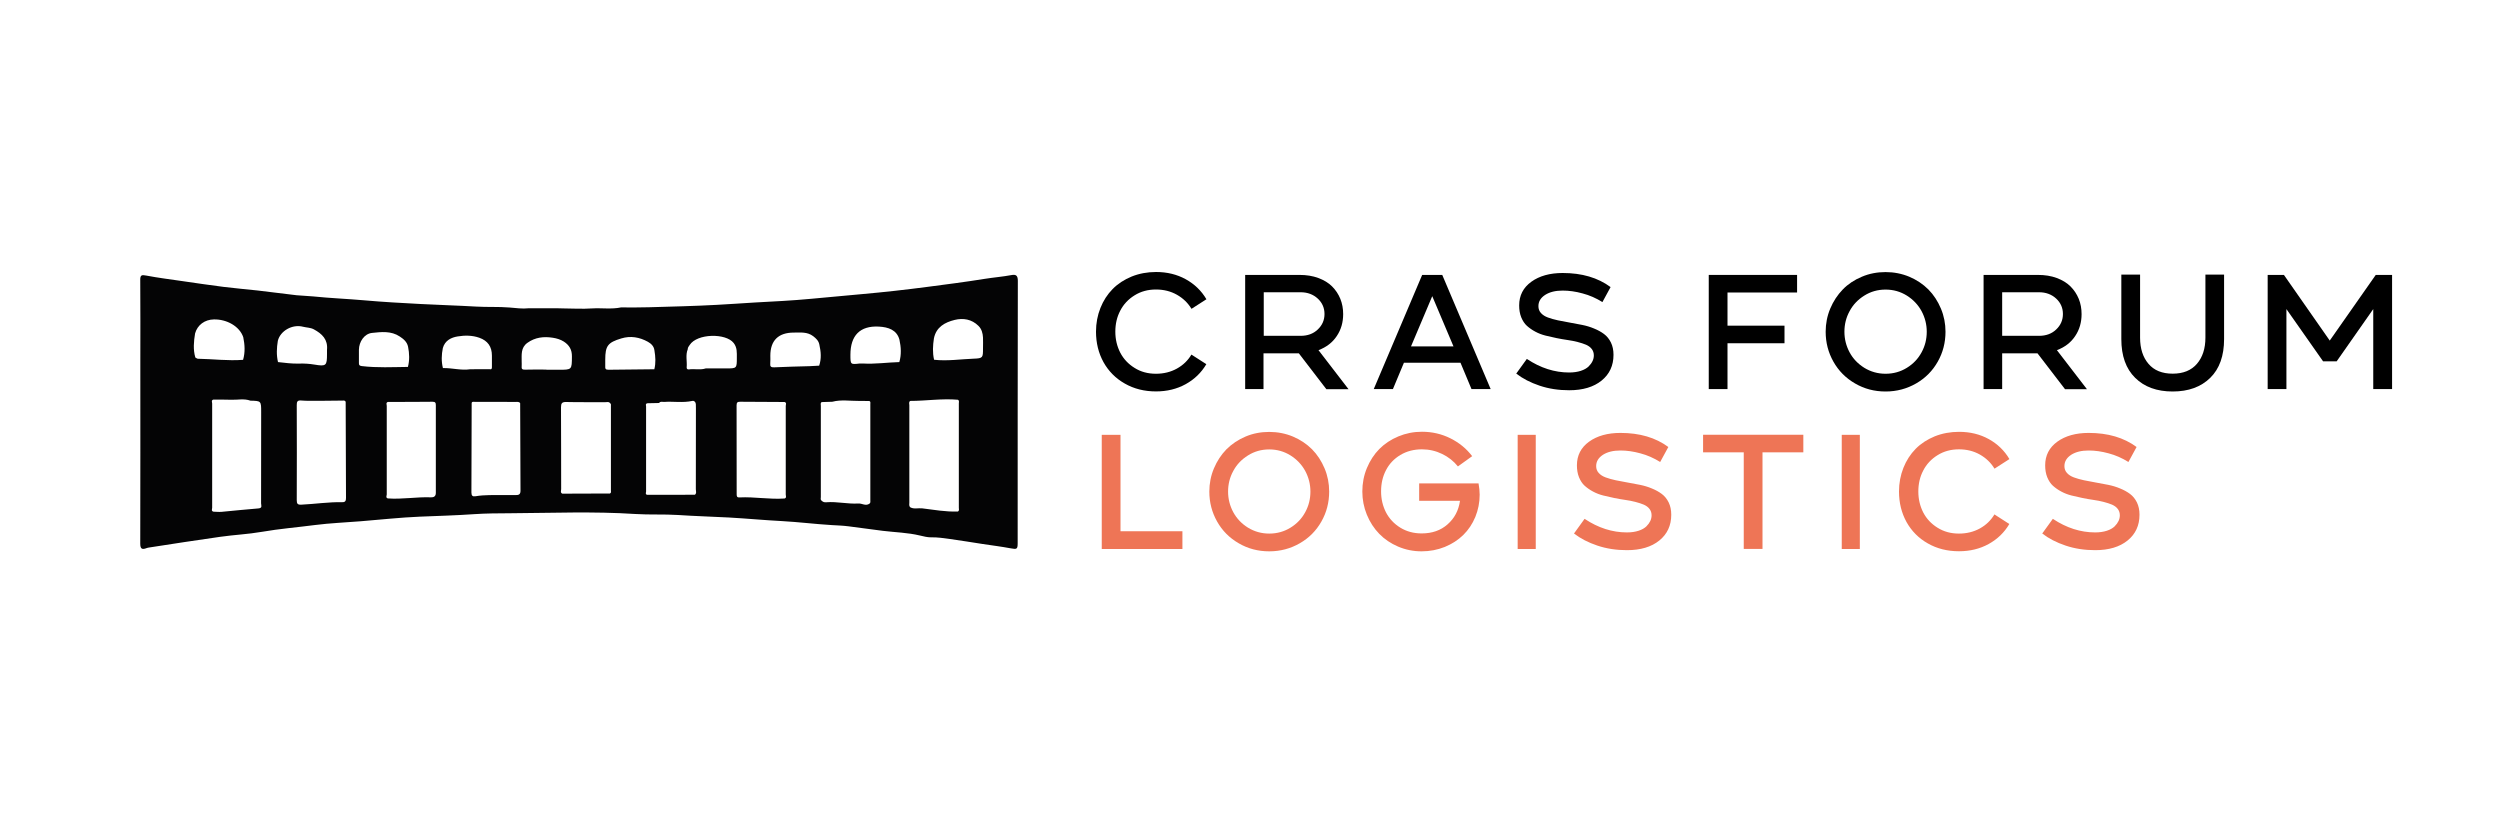
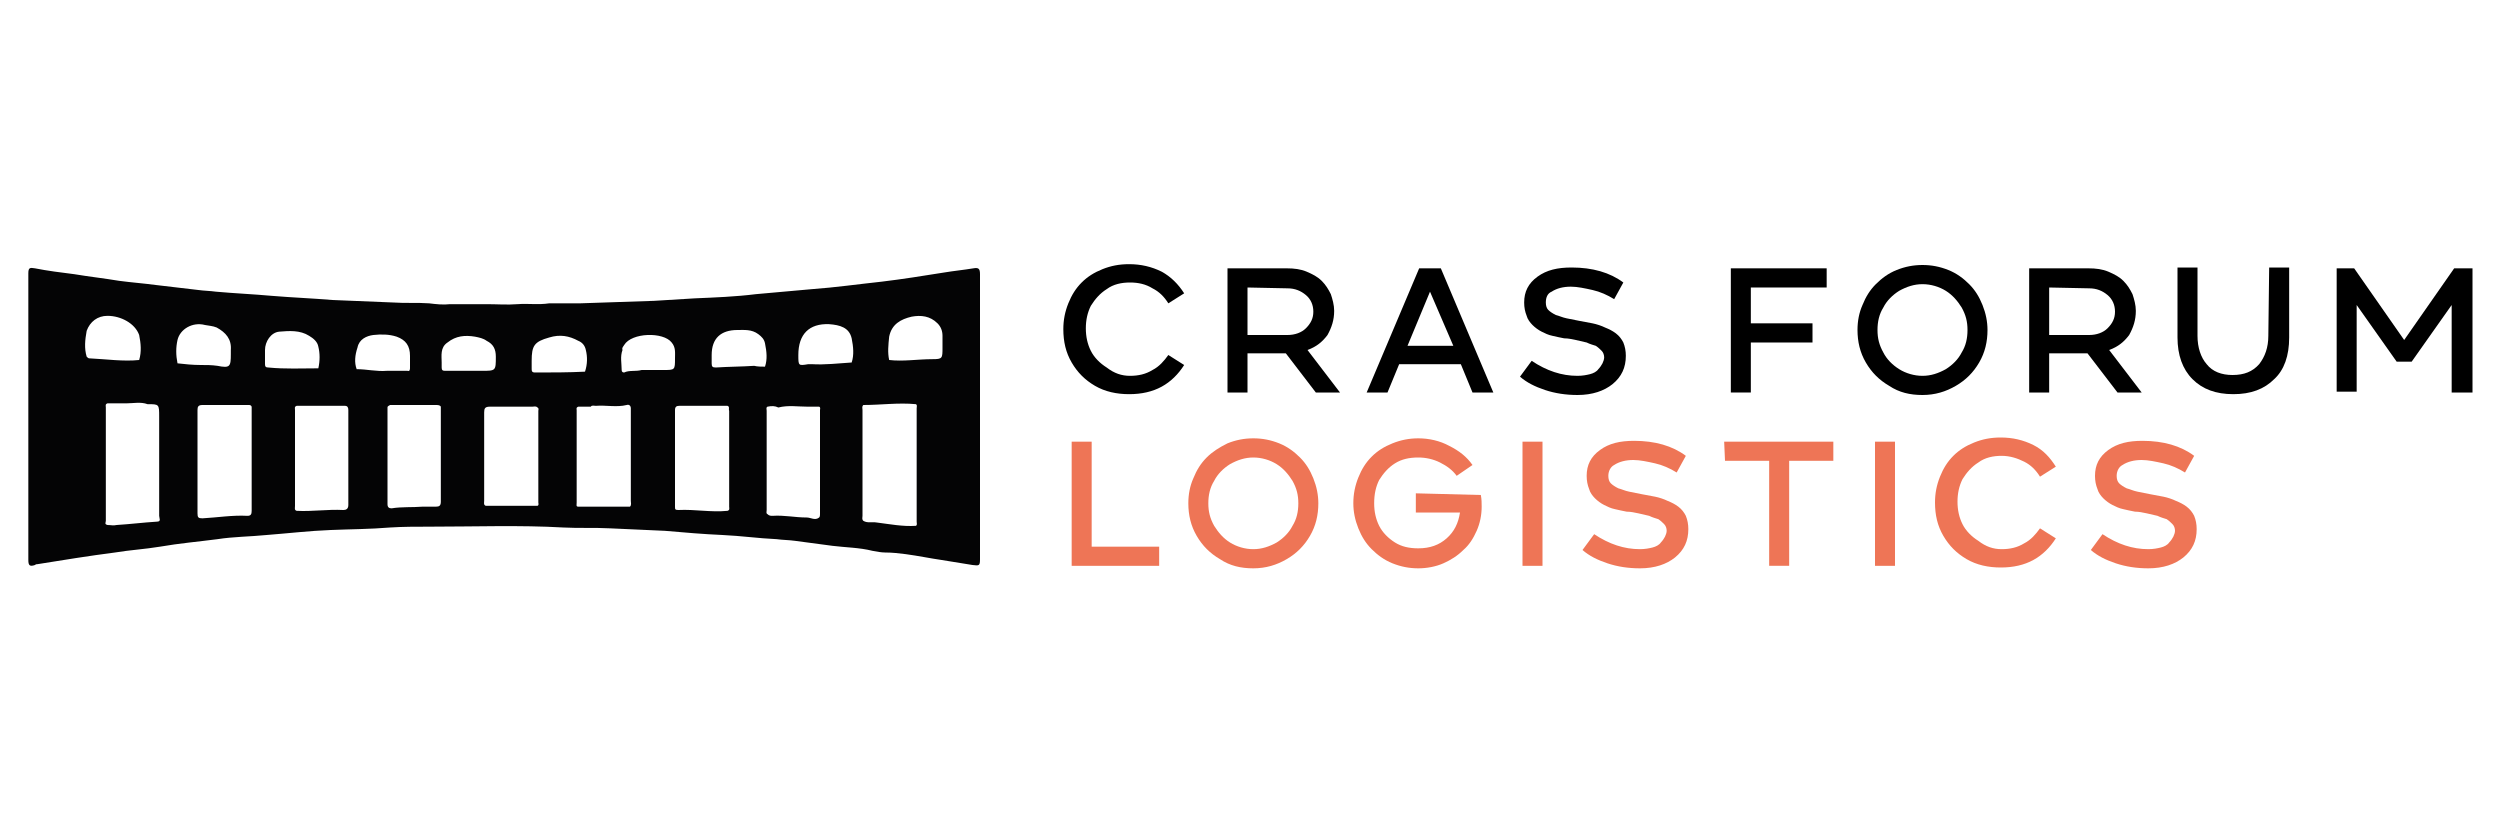
- <svg xmlns="http://www.w3.org/2000/svg" version="1.1" id="Capa_1" x="0px" y="0px" viewBox="0 0 3000 1000" style="enable-background:new 0 0 3000 1000;" xml:space="preserve">
+ <svg xmlns="http://www.w3.org/2000/svg" version="1.1" id="Capa_1" x="0px" y="0px" viewBox="0 0 300 100" style="enable-background:new 0 0 300 100;" xml:space="preserve">
  <style type="text/css">
	.st0{fill:#EE7556;}
	.st1{fill:#040405;}
</style>
  <g id="CrasForum_Logistics">
    <g id="CRAS_FORUM">
-       <path d="M1387.1,448.5c9.4,0,17.8-2.1,25.2-6.2s13.2-9.7,17.4-16.8l17.9,11.5c-6,10.2-14.3,18.2-24.8,24    c-10.5,5.8-22.4,8.7-35.6,8.7c-13.9,0-26.4-3.1-37.4-9.4c-11-6.2-19.5-14.8-25.6-25.7c-6-10.9-9-23.1-9-36.6    c0-10.1,1.8-19.6,5.3-28.4c3.5-8.8,8.4-16.4,14.7-22.8c6.2-6.3,13.9-11.3,22.9-15c9-3.6,18.7-5.4,29.2-5.4    c13.2,0,25.1,2.9,35.6,8.7c10.5,5.8,18.8,13.8,24.8,24l-17.9,11.5c-4.3-7.1-10.1-12.7-17.5-16.9c-7.4-4.2-15.8-6.3-25.1-6.3    c-9.6,0-18.2,2.3-25.7,7c-7.5,4.6-13.3,10.8-17.2,18.4c-4,7.6-5.9,16-5.9,25.2c0,9.2,2,17.5,5.9,25.2c4,7.6,9.7,13.7,17.2,18.3    C1368.9,446.2,1377.5,448.5,1387.1,448.5z" />
-       <path d="M1516.5,466.9h-22.3v-137h65.3c8.3,0,15.8,1.2,22.5,3.7c6.7,2.5,12.2,5.8,16.5,10.1c4.3,4.3,7.6,9.3,9.9,14.9    c2.3,5.7,3.4,11.8,3.4,18.3c0,9.9-2.5,18.7-7.7,26.4c-5.1,7.7-12.4,13.3-21.9,16.9l36,46.8h-26.6l-33-43h-42.4V466.9z     M1516.5,350.8V403h44.2c8.4,0,15.3-2.5,20.6-7.6c5.4-5.1,8.1-11.3,8.1-18.6c0-7.3-2.7-13.5-8.1-18.5c-5.4-5-12.3-7.6-20.6-7.6    H1516.5z" />
-       <path d="M1706.6,329.9h24.1l58.1,137h-23l-13.2-31.6h-67.9l-13.2,31.6h-23L1706.6,329.9z M1693.2,415.7h51l-25.5-60.3    L1693.2,415.7z" />
-       <path d="M1846.1,367.4c0,3.3,1,6,3.1,8.3c2.1,2.3,4.8,4,8.3,5.3c3.5,1.3,7.5,2.4,12,3.4c4.5,0.9,9.3,1.8,14.2,2.7    c5,0.9,9.9,1.8,14.9,2.8c5,1,9.7,2.4,14.2,4.3c4.5,1.8,8.5,4,12,6.6c3.5,2.6,6.2,6,8.3,10.2c2.1,4.3,3.1,9.2,3.1,14.8    c0,12.9-4.8,23.2-14.3,30.9c-9.5,7.7-22.5,11.6-38.9,11.6c-12.7,0-24.5-1.8-35.5-5.5c-11-3.7-20.3-8.5-28-14.5l12.7-17.6    c16.4,10.9,33.3,16.3,50.8,16.3c5.3,0,10-0.7,14-2c4-1.3,7.1-3.1,9.3-5.2c2.2-2.2,3.7-4.3,4.8-6.6c1-2.2,1.5-4.4,1.5-6.7    c0-2.9-0.8-5.5-2.5-7.7c-1.7-2.2-3.9-3.8-6.8-5.1c-2.9-1.2-6.2-2.3-10.1-3.3c-3.8-1-7.9-1.8-12.2-2.4c-4.3-0.6-8.7-1.4-13.2-2.3    c-4.5-0.9-9-2-13.2-3c-4.3-1.1-8.3-2.6-12.2-4.7c-3.8-2-7.2-4.4-10.1-7c-2.9-2.6-5.1-6.1-6.8-10.2c-1.7-4.2-2.5-9-2.5-14.3    c0-11.9,4.9-21.4,14.6-28.4c9.7-7,22.3-10.5,37.6-10.5c23.1,0,42.2,5.6,57.5,16.9l-9.8,18c-7.5-4.7-15.4-8.2-23.8-10.4    c-8.3-2.3-16.3-3.4-23.9-3.4c-8.6,0-15.5,1.7-20.9,5.1C1848.7,357.4,1846.1,361.9,1846.1,367.4z" />
-       <path d="M2156.6,351H2073v39.8h68.4v21.1H2073v55h-22.5v-137h106V351z" />
-       <path d="M2234.2,332.1c8.9-3.8,18.4-5.6,28.5-5.6c10.1,0,19.6,1.9,28.5,5.6c8.9,3.8,16.5,8.9,22.9,15.3c6.3,6.4,11.3,14.1,15,22.9    c3.7,8.8,5.5,18.1,5.5,27.8c0,13-3.1,25-9.3,35.9c-6.2,11-14.8,19.7-25.9,26.1c-11.1,6.4-23.3,9.7-36.7,9.7    c-13.4,0-25.6-3.2-36.7-9.7c-11.1-6.4-19.7-15.1-25.9-26.1c-6.2-11-9.3-22.9-9.3-35.9c0-9.7,1.8-19,5.5-27.8    c3.7-8.8,8.7-16.4,15-22.9C2217.6,340.9,2225.3,335.8,2234.2,332.1z M2237.2,441.4c7.7,4.7,16.2,7.1,25.5,7.1    c9.4,0,17.9-2.4,25.5-7.1c7.7-4.7,13.6-11,17.7-18.6c4.2-7.7,6.2-15.9,6.2-24.7c0-8.8-2.1-17-6.2-24.7    c-4.2-7.7-10.1-13.9-17.7-18.7c-7.7-4.8-16.2-7.2-25.5-7.2c-9.4,0-17.9,2.4-25.5,7.2c-7.7,4.8-13.6,11-17.7,18.7    c-4.2,7.7-6.2,15.9-6.2,24.7c0,8.8,2.1,17,6.2,24.7C2223.6,430.4,2229.5,436.6,2237.2,441.4z" />
-       <path d="M2402.6,466.9h-22.3v-137h65.3c8.3,0,15.8,1.2,22.5,3.7c6.7,2.5,12.2,5.8,16.5,10.1c4.3,4.3,7.6,9.3,9.9,14.9    c2.3,5.7,3.4,11.8,3.4,18.3c0,9.9-2.5,18.7-7.7,26.4c-5.1,7.7-12.4,13.3-21.9,16.9l36,46.8H2478l-33-43h-42.4V466.9z     M2402.6,350.8V403h44.2c8.4,0,15.3-2.5,20.6-7.6c5.4-5.1,8.1-11.3,8.1-18.6c0-7.3-2.7-13.5-8.1-18.5c-5.4-5-12.3-7.6-20.6-7.6    H2402.6z" />
-       <path d="M2646.4,329.5h22.5v77.4c0,20.1-5.5,35.6-16.6,46.5c-11.1,10.9-26.1,16.4-45.1,16.4c-19,0-34-5.5-45-16.4    c-11.1-10.9-16.6-26.4-16.6-46.5v-77.4h22.5v75.7c0,13.1,3.4,23.6,10.1,31.4c6.7,7.9,16.4,11.8,29,11.8c12.6,0,22.3-3.9,29.1-11.8    c6.8-7.9,10.2-18.4,10.2-31.4V329.5z" />
-       <path d="M2870.5,329.9v137h-22.6v-96l-43.9,62.7h-16.3l-44-62.7v96h-22.5v-137h19.5l55,78.8l55.2-78.8H2870.5z" />
+       <path d="M135.6,45.1c1,0,1.9-0.2,2.7-0.7c0.8-0.4,1.4-1.1,1.9-1.8l1.9,1.2c-0.7,1.1-1.6,2-2.7,2.6s-2.4,0.9-3.9,0.9    c-1.5,0-2.9-0.3-4.1-1c-1.2-0.7-2.1-1.6-2.8-2.8c-0.7-1.2-1-2.5-1-4c0-1.1,0.2-2.1,0.6-3.1c0.4-1,0.9-1.8,1.6-2.5    c0.7-0.7,1.5-1.2,2.5-1.6c1-0.4,2-0.6,3.2-0.6c1.4,0,2.7,0.3,3.9,0.9c1.1,0.6,2,1.5,2.7,2.6l-1.9,1.2c-0.5-0.8-1.1-1.4-1.9-1.8    c-0.8-0.5-1.7-0.7-2.7-0.7c-1,0-2,0.2-2.8,0.8c-0.8,0.5-1.4,1.2-1.9,2c-0.4,0.8-0.6,1.7-0.6,2.7s0.2,1.9,0.6,2.7    c0.4,0.8,1.1,1.5,1.9,2C133.7,44.8,134.6,45.1,135.6,45.1z" />
+       <path d="M149.7,47.1h-2.4V32.2h7.1c0.9,0,1.7,0.1,2.4,0.4c0.7,0.3,1.3,0.6,1.8,1.1c0.5,0.5,0.8,1,1.1,1.6c0.2,0.6,0.4,1.3,0.4,2    c0,1.1-0.3,2-0.8,2.9c-0.6,0.8-1.3,1.4-2.4,1.8l3.9,5.1h-2.9l-3.6-4.7h-4.6L149.7,47.1L149.7,47.1z M149.7,34.5v5.7h4.8    c0.9,0,1.7-0.3,2.2-0.8c0.6-0.6,0.9-1.2,0.9-2s-0.3-1.5-0.9-2c-0.6-0.5-1.3-0.8-2.2-0.8L149.7,34.5L149.7,34.5z" />
+       <path d="M170.3,32.2h2.6l6.3,14.9h-2.5l-1.4-3.4h-7.4l-1.4,3.4H164L170.3,32.2z M168.9,41.5h5.5l-2.8-6.5L168.9,41.5z" />
+       <path d="M185.5,36.3c0,0.4,0.1,0.7,0.3,0.9c0.2,0.2,0.5,0.4,0.9,0.6c0.4,0.1,0.8,0.3,1.3,0.4c0.5,0.1,1,0.2,1.5,0.3    c0.5,0.1,1.1,0.2,1.6,0.3c0.5,0.1,1.1,0.3,1.5,0.5c0.5,0.2,0.9,0.4,1.3,0.7c0.4,0.3,0.7,0.7,0.9,1.1c0.2,0.5,0.3,1,0.3,1.6    c0,1.4-0.5,2.5-1.6,3.4c-1,0.8-2.4,1.3-4.2,1.3c-1.4,0-2.7-0.2-3.9-0.6c-1.2-0.4-2.2-0.9-3-1.6l1.4-1.9c1.8,1.2,3.6,1.8,5.5,1.8    c0.6,0,1.1-0.1,1.5-0.2c0.4-0.1,0.8-0.3,1-0.6c0.2-0.2,0.4-0.5,0.5-0.7c0.1-0.2,0.2-0.5,0.2-0.7c0-0.3-0.1-0.6-0.3-0.8    c-0.2-0.2-0.4-0.4-0.7-0.6c-0.3-0.1-0.7-0.2-1.1-0.4c-0.4-0.1-0.9-0.2-1.3-0.3c-0.5-0.1-0.9-0.2-1.4-0.2c-0.5-0.1-1-0.2-1.4-0.3    c-0.5-0.1-0.9-0.3-1.3-0.5c-0.4-0.2-0.8-0.5-1.1-0.8c-0.3-0.3-0.6-0.7-0.7-1.1c-0.2-0.5-0.3-1-0.3-1.6c0-1.3,0.5-2.3,1.6-3.1    c1.1-0.8,2.4-1.1,4.1-1.1c2.5,0,4.6,0.6,6.2,1.8l-1.1,2c-0.8-0.5-1.7-0.9-2.6-1.1c-0.9-0.2-1.8-0.4-2.6-0.4    c-0.9,0-1.7,0.2-2.3,0.6C185.7,35.2,185.5,35.7,185.5,36.3z" />
+       <path d="M219.2,34.5h-9.1v4.3h7.4v2.3h-7.4v6h-2.4V32.2h11.5L219.2,34.5L219.2,34.5z" />
+       <path d="M227.6,32.4c1-0.4,2-0.6,3.1-0.6c1.1,0,2.1,0.2,3.1,0.6c1,0.4,1.8,1,2.5,1.7c0.7,0.7,1.2,1.5,1.6,2.5c0.4,1,0.6,2,0.6,3    c0,1.4-0.3,2.7-1,3.9c-0.7,1.2-1.6,2.1-2.8,2.8c-1.2,0.7-2.5,1.1-4,1.1s-2.8-0.3-4-1.1c-1.2-0.7-2.1-1.6-2.8-2.8    c-0.7-1.2-1-2.5-1-3.9c0-1.1,0.2-2.1,0.6-3c0.4-1,0.9-1.8,1.6-2.5C225.8,33.4,226.6,32.8,227.6,32.4z M227.9,44.3    c0.8,0.5,1.8,0.8,2.8,0.8c1,0,1.9-0.3,2.8-0.8c0.8-0.5,1.5-1.2,1.9-2c0.5-0.8,0.7-1.7,0.7-2.7c0-1-0.2-1.8-0.7-2.7    c-0.5-0.8-1.1-1.5-1.9-2c-0.8-0.5-1.8-0.8-2.8-0.8c-1,0-1.9,0.3-2.8,0.8c-0.8,0.5-1.5,1.2-1.9,2c-0.5,0.8-0.7,1.7-0.7,2.7    c0,1,0.2,1.8,0.7,2.7C226.4,43.1,227.1,43.8,227.9,44.3z" />
+       <path d="M245.9,47.1h-2.4V32.2h7.1c0.9,0,1.7,0.1,2.4,0.4c0.7,0.3,1.3,0.6,1.8,1.1c0.5,0.5,0.8,1,1.1,1.6c0.2,0.6,0.4,1.3,0.4,2    c0,1.1-0.3,2-0.8,2.9c-0.6,0.8-1.3,1.4-2.4,1.8l3.9,5.1h-2.9l-3.6-4.7h-4.6V47.1z M245.9,34.5v5.7h4.8c0.9,0,1.7-0.3,2.2-0.8    c0.6-0.6,0.9-1.2,0.9-2s-0.3-1.5-0.9-2c-0.6-0.5-1.3-0.8-2.2-0.8L245.9,34.5L245.9,34.5z" />
+       <path d="M272.3,32.1h2.4v8.4c0,2.2-0.6,3.9-1.8,5c-1.2,1.2-2.8,1.8-4.9,1.8s-3.7-0.6-4.9-1.8c-1.2-1.2-1.8-2.9-1.8-5v-8.4h2.4v8.2    c0,1.4,0.4,2.6,1.1,3.4c0.7,0.9,1.8,1.3,3.1,1.3c1.4,0,2.4-0.4,3.2-1.3c0.7-0.9,1.1-2,1.1-3.4L272.3,32.1L272.3,32.1z" />
+       <path d="M296.7,32.2v14.9h-2.5V36.6l-4.8,6.8h-1.8l-4.8-6.8v10.4h-2.4V32.2h2.1l6,8.6l6-8.6H296.7L296.7,32.2z" />
    </g>
    <g id="LOGISTICS">
-       <path class="st0" d="M1344.6,637.5h74.3v21.3h-96.8v-137h22.5V637.5z" />
-       <path class="st0" d="M1494.6,523.9c8.9-3.8,18.4-5.6,28.5-5.6c10.1,0,19.6,1.9,28.5,5.6c8.9,3.8,16.5,8.9,22.9,15.3    c6.3,6.4,11.3,14.1,15,22.9c3.7,8.8,5.5,18.1,5.5,27.8c0,13-3.1,25-9.3,35.9c-6.2,11-14.8,19.7-25.9,26.1    c-11.1,6.4-23.3,9.7-36.7,9.7c-13.4,0-25.6-3.2-36.7-9.7c-11.1-6.4-19.7-15.1-25.9-26.1c-6.2-11-9.3-22.9-9.3-35.9    c0-9.7,1.8-19,5.5-27.8c3.7-8.8,8.7-16.4,15-22.9C1478.1,532.8,1485.7,527.7,1494.6,523.9z M1497.6,633.2    c7.7,4.7,16.2,7.1,25.5,7.1c9.4,0,17.9-2.4,25.5-7.1c7.7-4.7,13.6-11,17.7-18.6c4.2-7.7,6.2-15.9,6.2-24.7c0-8.8-2.1-17-6.2-24.7    c-4.2-7.7-10.1-13.9-17.7-18.7c-7.7-4.8-16.2-7.2-25.5-7.2c-9.4,0-17.9,2.4-25.5,7.2c-7.7,4.8-13.6,11-17.7,18.7    c-4.2,7.7-6.2,15.9-6.2,24.7c0,8.8,2.1,17,6.2,24.7C1484.1,622.3,1490,628.5,1497.6,633.2z" />
-       <path class="st0" d="M1774.3,580.4c0.8,4.6,1.3,9,1.3,13.2c0,9.4-1.8,18.3-5.2,26.7c-3.5,8.4-8.3,15.6-14.4,21.6    c-6.1,6-13.5,10.8-22.2,14.4c-8.7,3.5-18,5.3-27.9,5.3c-9.9,0-19.3-1.9-28.2-5.7c-8.9-3.8-16.4-8.9-22.7-15.4    c-6.2-6.4-11.2-14.1-14.8-22.9c-3.6-8.8-5.4-18.1-5.4-27.8c0-9.9,1.8-19.3,5.5-28.2c3.7-8.8,8.6-16.4,14.9-22.8    c6.3-6.3,13.9-11.4,22.8-15.1c8.9-3.7,18.3-5.6,28.3-5.6c12.2,0,23.6,2.6,34.2,7.9c10.6,5.3,19.3,12.4,26.1,21.4l-17.1,12.3    c-5-6.2-11.2-11.2-18.8-14.9c-7.6-3.7-15.7-5.6-24.4-5.6c-9.7,0-18.4,2.3-25.9,6.8c-7.5,4.5-13.3,10.6-17.2,18.2    c-4,7.6-5.9,16.1-5.9,25.5c0,9.2,2,17.5,5.9,25.2c4,7.6,9.7,13.7,17.2,18.3c7.5,4.6,16,6.9,25.6,6.9c12.5,0,22.9-3.6,31.1-10.9    c8.3-7.3,13.2-16.6,14.9-28.2H1703v-20.9H1774.3z" />
-       <path class="st0" d="M1842.9,658.8h-21.7v-137h21.7V658.8z" />
-       <path class="st0" d="M1915.4,559.3c0,3.3,1,6,3.1,8.3s4.8,4,8.3,5.3c3.5,1.3,7.5,2.4,12,3.4c4.5,0.9,9.3,1.8,14.2,2.7    c5,0.9,9.9,1.8,14.9,2.8c5,1,9.7,2.4,14.2,4.3c4.5,1.8,8.5,4,12,6.6c3.5,2.6,6.2,6,8.3,10.2c2.1,4.3,3.1,9.2,3.1,14.8    c0,12.9-4.8,23.2-14.3,30.9c-9.5,7.7-22.5,11.6-38.9,11.6c-12.7,0-24.5-1.8-35.5-5.5c-11-3.7-20.3-8.5-28-14.5l12.7-17.6    c16.4,10.9,33.3,16.3,50.8,16.3c5.3,0,10-0.7,14-2c4-1.3,7.1-3.1,9.3-5.2c2.2-2.2,3.7-4.3,4.8-6.6c1-2.2,1.5-4.4,1.5-6.7    c0-2.9-0.8-5.5-2.5-7.7c-1.7-2.2-3.9-3.8-6.8-5.1c-2.9-1.2-6.2-2.3-10.1-3.3c-3.8-1-7.9-1.8-12.2-2.4c-4.3-0.6-8.7-1.4-13.2-2.3    c-4.5-0.9-9-2-13.2-3c-4.3-1.1-8.3-2.6-12.2-4.7c-3.8-2-7.2-4.4-10.1-7c-2.9-2.6-5.1-6.1-6.8-10.2c-1.7-4.2-2.5-9-2.5-14.3    c0-11.9,4.9-21.4,14.6-28.4c9.7-7,22.3-10.5,37.6-10.5c23.1,0,42.2,5.6,57.5,16.9l-9.8,18c-7.5-4.7-15.4-8.2-23.8-10.4    c-8.3-2.3-16.3-3.4-23.9-3.4c-8.6,0-15.5,1.7-20.9,5.1C1918.1,549.3,1915.4,553.8,1915.4,559.3z" />
-       <path class="st0" d="M2043.6,521.7h120.4v21.1h-49v115.9h-22.5V542.8h-48.8V521.7z" />
-       <path class="st0" d="M2231.8,658.8h-21.7v-137h21.7V658.8z" />
-       <path class="st0" d="M2350.7,640.3c9.4,0,17.8-2.1,25.2-6.2c7.4-4.1,13.2-9.7,17.4-16.8l17.9,11.5c-6,10.2-14.3,18.2-24.8,24    c-10.5,5.8-22.4,8.7-35.6,8.7c-13.9,0-26.4-3.1-37.4-9.4c-11-6.2-19.5-14.8-25.6-25.7c-6-10.9-9-23.1-9-36.6    c0-10.1,1.8-19.6,5.3-28.4c3.5-8.8,8.4-16.4,14.7-22.8c6.2-6.3,13.9-11.3,22.9-15c9-3.6,18.7-5.4,29.2-5.4    c13.2,0,25.1,2.9,35.6,8.7c10.5,5.8,18.8,13.8,24.8,24l-17.9,11.5c-4.3-7.1-10.1-12.7-17.5-16.9c-7.4-4.2-15.8-6.3-25.1-6.3    c-9.6,0-18.2,2.3-25.7,7c-7.5,4.6-13.3,10.8-17.2,18.4c-4,7.6-5.9,16-5.9,25.2c0,9.2,2,17.5,5.9,25.2c4,7.6,9.7,13.7,17.2,18.3    C2332.6,638,2341.1,640.3,2350.7,640.3z" />
-       <path class="st0" d="M2477.3,559.3c0,3.3,1,6,3.1,8.3s4.8,4,8.3,5.3c3.5,1.3,7.5,2.4,12,3.4c4.5,0.9,9.3,1.8,14.2,2.7    c5,0.9,9.9,1.8,14.9,2.8c5,1,9.7,2.4,14.2,4.3c4.5,1.8,8.5,4,12,6.6c3.5,2.6,6.2,6,8.3,10.2c2.1,4.3,3.1,9.2,3.1,14.8    c0,12.9-4.8,23.2-14.3,30.9c-9.5,7.7-22.5,11.6-38.9,11.6c-12.7,0-24.5-1.8-35.5-5.5c-11-3.7-20.3-8.5-28-14.5l12.7-17.6    c16.4,10.9,33.3,16.3,50.8,16.3c5.3,0,10-0.7,14-2c4-1.3,7.1-3.1,9.3-5.2c2.2-2.2,3.7-4.3,4.8-6.6c1-2.2,1.5-4.4,1.5-6.7    c0-2.9-0.8-5.5-2.5-7.7c-1.7-2.2-3.9-3.8-6.8-5.1c-2.9-1.2-6.2-2.3-10.1-3.3c-3.8-1-7.9-1.8-12.2-2.4c-4.3-0.6-8.7-1.4-13.2-2.3    c-4.5-0.9-9-2-13.2-3c-4.3-1.1-8.3-2.6-12.2-4.7c-3.8-2-7.2-4.4-10.1-7c-2.9-2.6-5.1-6.1-6.8-10.2c-1.7-4.2-2.5-9-2.5-14.3    c0-11.9,4.9-21.4,14.6-28.4c9.7-7,22.3-10.5,37.6-10.5c23.1,0,42.2,5.6,57.5,16.9l-9.8,18c-7.5-4.7-15.4-8.2-23.8-10.4    c-8.3-2.3-16.3-3.4-23.9-3.4c-8.6,0-15.5,1.7-20.9,5.1C2480,549.3,2477.3,553.8,2477.3,559.3z" />
+       <path class="st0" d="M131,65.6h8.1v2.3h-10.5V53h2.4V65.6z" />
+       <path class="st0" d="M147.3,53.2c1-0.4,2-0.6,3.1-0.6s2.1,0.2,3.1,0.6c1,0.4,1.8,1,2.5,1.7c0.7,0.7,1.2,1.5,1.6,2.5    c0.4,1,0.6,2,0.6,3c0,1.4-0.3,2.7-1,3.9c-0.7,1.2-1.6,2.1-2.8,2.8s-2.5,1.1-4,1.1c-1.5,0-2.8-0.3-4-1.1c-1.2-0.7-2.1-1.6-2.8-2.8    c-0.7-1.2-1-2.5-1-3.9c0-1.1,0.2-2.1,0.6-3c0.4-1,0.9-1.8,1.6-2.5C145.5,54.2,146.3,53.7,147.3,53.2z M147.6,65.1    c0.8,0.5,1.8,0.8,2.8,0.8c1,0,1.9-0.3,2.8-0.8c0.8-0.5,1.5-1.2,1.9-2c0.5-0.8,0.7-1.7,0.7-2.7s-0.2-1.8-0.7-2.7    c-0.5-0.8-1.1-1.5-1.9-2c-0.8-0.5-1.8-0.8-2.8-0.8c-1,0-1.9,0.3-2.8,0.8c-0.8,0.5-1.5,1.2-1.9,2c-0.5,0.8-0.7,1.7-0.7,2.7    s0.2,1.8,0.7,2.7C146.2,63.9,146.8,64.6,147.6,65.1z" />
+       <path class="st0" d="M177.7,59.4c0.1,0.5,0.1,1,0.1,1.4c0,1-0.2,2-0.6,2.9c-0.4,0.9-0.9,1.7-1.6,2.3c-0.7,0.7-1.5,1.2-2.4,1.6    c-0.9,0.4-2,0.6-3,0.6c-1.1,0-2.1-0.2-3.1-0.6c-1-0.4-1.8-1-2.5-1.7c-0.7-0.7-1.2-1.5-1.6-2.5c-0.4-1-0.6-2-0.6-3    c0-1.1,0.2-2.1,0.6-3.1c0.4-1,0.9-1.8,1.6-2.5c0.7-0.7,1.5-1.2,2.5-1.6c1-0.4,2-0.6,3.1-0.6c1.3,0,2.6,0.3,3.7,0.9    c1.2,0.6,2.1,1.3,2.8,2.3l-1.9,1.3c-0.5-0.7-1.2-1.2-2-1.6c-0.8-0.4-1.7-0.6-2.6-0.6c-1.1,0-2,0.2-2.8,0.7c-0.8,0.5-1.4,1.2-1.9,2    c-0.4,0.8-0.6,1.7-0.6,2.8c0,1,0.2,1.9,0.6,2.7c0.4,0.8,1.1,1.5,1.9,2c0.8,0.5,1.7,0.7,2.8,0.7c1.4,0,2.5-0.4,3.4-1.2    c0.9-0.8,1.4-1.8,1.6-3.1h-5.3v-2.3L177.7,59.4L177.7,59.4z" />
+       <path class="st0" d="M185.1,67.9h-2.4V53h2.4V67.9z" />
+       <path class="st0" d="M193,57.1c0,0.4,0.1,0.7,0.3,0.9c0.2,0.2,0.5,0.4,0.9,0.6c0.4,0.1,0.8,0.3,1.3,0.4c0.5,0.1,1,0.2,1.5,0.3    c0.5,0.1,1.1,0.2,1.6,0.3c0.5,0.1,1.1,0.3,1.5,0.5c0.5,0.2,0.9,0.4,1.3,0.7c0.4,0.3,0.7,0.7,0.9,1.1c0.2,0.5,0.3,1,0.3,1.6    c0,1.4-0.5,2.5-1.6,3.4c-1,0.8-2.4,1.3-4.2,1.3c-1.4,0-2.7-0.2-3.9-0.6s-2.2-0.9-3-1.6l1.4-1.9c1.8,1.2,3.6,1.8,5.5,1.8    c0.6,0,1.1-0.1,1.5-0.2c0.4-0.1,0.8-0.3,1-0.6c0.2-0.2,0.4-0.5,0.5-0.7c0.1-0.2,0.2-0.5,0.2-0.7c0-0.3-0.1-0.6-0.3-0.8    c-0.2-0.2-0.4-0.4-0.7-0.6c-0.3-0.1-0.7-0.2-1.1-0.4c-0.4-0.1-0.9-0.2-1.3-0.3c-0.5-0.1-0.9-0.2-1.4-0.2c-0.5-0.1-1-0.2-1.4-0.3    c-0.5-0.1-0.9-0.3-1.3-0.5c-0.4-0.2-0.8-0.5-1.1-0.8c-0.3-0.3-0.6-0.7-0.7-1.1c-0.2-0.5-0.3-1-0.3-1.6c0-1.3,0.5-2.3,1.6-3.1    c1.1-0.8,2.4-1.1,4.1-1.1c2.5,0,4.6,0.6,6.2,1.8l-1.1,2c-0.8-0.5-1.7-0.9-2.6-1.1c-0.9-0.2-1.8-0.4-2.6-0.4    c-0.9,0-1.7,0.2-2.3,0.6C193.3,56,193,56.5,193,57.1z" />
+       <path class="st0" d="M206.9,53H220v2.3h-5.3v12.6h-2.4V55.3h-5.3L206.9,53L206.9,53z" />
+       <path class="st0" d="M227.3,67.9H225V53h2.4V67.9z" />
+       <path class="st0" d="M240.2,65.9c1,0,1.9-0.2,2.7-0.7c0.8-0.4,1.4-1.1,1.9-1.8l1.9,1.2c-0.7,1.1-1.6,2-2.7,2.6    c-1.1,0.6-2.4,0.9-3.9,0.9c-1.5,0-2.9-0.3-4.1-1c-1.2-0.7-2.1-1.6-2.8-2.8c-0.7-1.2-1-2.5-1-4c0-1.1,0.2-2.1,0.6-3.1    c0.4-1,0.9-1.8,1.6-2.5c0.7-0.7,1.5-1.2,2.5-1.6c1-0.4,2-0.6,3.2-0.6c1.4,0,2.7,0.3,3.9,0.9s2,1.5,2.7,2.6l-1.9,1.2    c-0.5-0.8-1.1-1.4-1.9-1.8s-1.7-0.7-2.7-0.7c-1,0-2,0.2-2.8,0.8c-0.8,0.5-1.4,1.2-1.9,2c-0.4,0.8-0.6,1.7-0.6,2.7    c0,1,0.2,1.9,0.6,2.7c0.4,0.8,1.1,1.5,1.9,2C238.3,65.6,239.2,65.9,240.2,65.9z" />
+       <path class="st0" d="M254,57.1c0,0.4,0.1,0.7,0.3,0.9c0.2,0.2,0.5,0.4,0.9,0.6c0.4,0.1,0.8,0.3,1.3,0.4c0.5,0.1,1,0.2,1.5,0.3    c0.5,0.1,1.1,0.2,1.6,0.3c0.5,0.1,1.1,0.3,1.5,0.5c0.5,0.2,0.9,0.4,1.3,0.7c0.4,0.3,0.7,0.7,0.9,1.1c0.2,0.5,0.3,1,0.3,1.6    c0,1.4-0.5,2.5-1.6,3.4c-1,0.8-2.4,1.3-4.2,1.3c-1.4,0-2.7-0.2-3.9-0.6c-1.2-0.4-2.2-0.9-3-1.6l1.4-1.9c1.8,1.2,3.6,1.8,5.5,1.8    c0.6,0,1.1-0.1,1.5-0.2c0.4-0.1,0.8-0.3,1-0.6c0.2-0.2,0.4-0.5,0.5-0.7c0.1-0.2,0.2-0.5,0.2-0.7c0-0.3-0.1-0.6-0.3-0.8    c-0.2-0.2-0.4-0.4-0.7-0.6c-0.3-0.1-0.7-0.2-1.1-0.4c-0.4-0.1-0.9-0.2-1.3-0.3c-0.5-0.1-0.9-0.2-1.4-0.2c-0.5-0.1-1-0.2-1.4-0.3    c-0.5-0.1-0.9-0.3-1.3-0.5c-0.4-0.2-0.8-0.5-1.1-0.8c-0.3-0.3-0.6-0.7-0.7-1.1c-0.2-0.5-0.3-1-0.3-1.6c0-1.3,0.5-2.3,1.6-3.1    c1.1-0.8,2.4-1.1,4.1-1.1c2.5,0,4.6,0.6,6.2,1.8l-1.1,2c-0.8-0.5-1.7-0.9-2.6-1.1c-0.9-0.2-1.8-0.4-2.6-0.4    c-0.9,0-1.7,0.2-2.3,0.6C254.3,56,254,56.5,254,57.1z" />
    </g>
-     <path class="st1" d="M667.7,369.9c2.8,0.1,5.6,0.1,8.5,0.2c11.4,0.1,22.9,0.8,34.3,0c11.6-0.7,23.2,1.2,34.7-1.2   c11.2,0,22.5,0.2,33.7-0.2c27.3-0.8,54.5-1.4,81.7-2.9c15.1-0.8,30.1-1.9,45.2-2.8c22.4-1.2,44.8-2.3,67.1-4.4   c20.6-1.9,41.3-3.9,61.9-5.7c25.9-2.3,51.8-5.2,77.7-8.6c23.1-3,46.3-6,69.3-9.7c10.6-1.7,21.3-2.5,31.9-4.5c5.4-1,7.7,0.4,7.7,6.9   c-0.2,104.9-0.2,209.9-0.2,314.8c0,7.2-1,7.6-8.3,6.2c-11.2-2.1-22.5-3.5-33.7-5.2c-13.1-2-26.2-4.2-39.3-6c-7.5-1-14.9-2.2-22.7-2   c-3.7,0.1-9-1.1-13.4-2.2c-14.6-3.5-29.6-3.8-44.4-5.6c-13.7-1.7-27.4-3.6-41-5.4c-6.8-0.9-13.7-1.1-20.4-1.5   c-20-1.2-39.8-3.7-59.8-4.8c-21.2-1.1-42.3-3.1-63.5-4.3c-20.3-1.1-40.7-1.6-61-3c-17.1-1.1-34.2-0.1-51.3-1.2   c-50.1-3.3-100.1-1.2-150.2-0.9c-14.4,0.1-29,0.1-43.4,1.1c-21.7,1.5-43.5,2.1-65.3,3c-23.5,1-47,3.6-70.5,5.5   c-18.3,1.5-36.7,2.2-54.8,4.5c-21.3,2.8-42.7,4.5-64,8.2c-16.6,2.9-33.5,3.6-50.1,6c-28.6,4-57.1,8.5-85.7,12.9   c-0.9,0.1-1.8,0.4-2.7,0.7c-5.3,2-7.4,0.8-7.4-5.4c0.2-72.7,0.1-145.3,0.1-218c0-32.7,0.2-65.5-0.1-98.2c-0.1-6.3,1.7-6.6,7.3-5.5   c14.2,2.7,28.6,4.5,43,6.6c16.6,2.4,33.3,4.9,50,7c13.5,1.7,27.1,2.8,40.6,4.3c15.6,1.8,31.2,3.9,46.8,5.7   c6.6,0.7,13.2,0.7,19.8,1.4c20.4,2.1,41,2.9,61.5,4.7c22.4,2,44.8,3.2,67.3,4.4c22.3,1.2,44.6,1.8,66.8,3.1   c13.3,0.8,26.6,0,39.9,1.1c7.8,0.6,15.5,1.8,23.3,0.9C645.6,369.9,656.6,369.9,667.7,369.9z M732,483.7L732,483.7   c-1.5-1.9-3.5-1.1-5.3-1.1c-15.7-0.1-31.5,0.2-47.2-0.2c-5.1-0.1-6.3,1.5-6.3,6.4c0.2,32.7,0.1,65.4,0.2,98.1   c0,1.8-1.3,4.3,1.4,5.5c19.1-0.1,38.1-0.1,57.2-0.2c1.7-0.9,1.1-2.5,1.1-3.8c0-33.6,0-67.3,0-100.9   C733.1,486.2,733.6,484.7,732,483.7z M785.3,420.4c-0.6-5-4-8.1-7.9-10.3c-10-5.5-20.7-7.4-31.8-4c-16.3,4.9-19.3,9-19.3,25.5   c0,2.6,0.1,5.3,0,7.9c-0.2,2.8,0.4,4.3,3.8,4.2c18.4-0.3,36.7-0.4,55.1-0.6C787.1,435.6,786.6,428,785.3,420.4z M846.9,442.1   c8.1,0,16.2,0,24.3,0c13,0,13,0,13-12.9c0-6.1,0.5-12.1-3.8-17.6c-9.4-12.1-43.9-11.5-52.8,2.4c-1,1.6-2.4,3-2.3,5.1   c-2.9,7.1-0.6,14.5-1.3,21.7c-0.1,1.7,0.8,2.7,2.6,2.5C833.3,442.3,840.3,444.3,846.9,442.1z M531.5,441.7   c11-0.3,21.8,3.1,32.8,1.4c7.7,0,15.4-0.1,23.1-0.1c3.1,0.8,2.9-1.4,2.9-3.3c0-4.3,0-8.6,0-12.9c0-10.9-5-17.9-15.1-21.5   c-8.5-3-17.4-3-25.9-1.6c-7.8,1.2-15.4,4.9-17.9,14C529.8,425.7,529.5,433.7,531.5,441.7z M983,438.8c2.9-8.5,2.1-16.9,0.2-25.4   c-0.9-4.5-3.9-7.3-7.4-10c-7.1-5.4-15.3-4.3-23.3-4.3c-18.4,0-28.1,9.5-28.1,27.7c0,3.1,0.2,6.2-0.1,9.3c-0.4,3.7,0.9,4.9,4.7,4.7   c14.2-0.7,28.4-1,42.6-1.4C975.4,439.1,979.2,438.9,983,438.8z M489.7,416.2c-1.2-5.9-5.4-9.4-10-12.4c-10.3-6.9-22.1-5.5-33.3-4.3   c-9.3,1-15.6,10.7-15.7,20.2c0,5.2,0.1,10.5,0,15.7c-0.1,2.6,0.5,3.5,3.4,3.9c18.5,2.2,37,1.2,55.4,1   C491.6,432.3,491.3,424.3,489.7,416.2z M1079.3,407.5c-3.2-11.6-13.2-15-24.9-15.6c-22.4-1.1-33.9,10.7-33.9,33.8   c0,11.8,0,11.8,11.2,10.5c1.2-0.1,2.4-0.1,3.6,0c14.7,0.9,29.3-1.3,43.9-1.7C1081.8,425.6,1081.3,416.6,1079.3,407.5z M333.4,409   c-1.4,8.5-1.8,17,0.2,25.5c8.4,0.9,16.8,2.1,25.4,1.8c6.1-0.2,12.2,0.2,18.3,1.2c14.2,2.4,15.1,1.3,15.1-12.7c0-1.7-0.1-3.4,0-5   c1.2-12.4-5.8-19.2-15.8-24.6c-4.2-2.2-8.6-2-12.9-3.1C350.7,388.7,336.3,397.1,333.4,409z M291.7,431.8c2.6-9,2.1-18.1,0.2-27.2   c-4.5-13.2-19.9-21.6-35.2-21.3c-11.1,0.2-19.8,6.7-22.6,16.8c-1.6,9.7-2.5,19.3,0.3,28.9c1,0.5,2.1,1.5,3.1,1.5   C255.6,430.8,273.6,433.2,291.7,431.8z M1120.9,431.7c15.9,1.8,31.7-0.7,47.6-1.3c11.1-0.4,11.1-1.2,11.1-12.5   c0-4.3,0.2-8.6,0-12.9c-0.3-5.2-1.6-10.2-5.5-14c-8.1-8-18.3-9.6-28.5-7.1c-11.7,2.9-22.2,8.5-24.9,22.2   C1119.4,414.6,1118.9,423.1,1120.9,431.7z M776.7,593.8c19.1,0,38.1-0.1,57.2-0.1c2.3-1.9,1.1-4.4,1.1-6.6   c0.1-32.4,0.1-64.8,0.1-97.2c0-1.7,0-3.3-0.1-5c-0.2-2.6-2.1-4.3-4.2-3.8c-11.3,2.5-22.7,0.4-34,1.2c-2,0.1-4.3-1-5.9,1.3   c-4.7,0.1-9.4,0.2-14.1,0.3c-2.6,0.6-1.5,2.7-1.5,4c-0.1,34-0.1,67.9,0,101.9C775.2,591.2,774.1,593.3,776.7,593.8z M566,483.7   c-0.1,35.8-0.1,71.5-0.3,107.3c0,4.1,1.6,5,4.9,4.5c11.3-1.9,22.7-1.3,34-1.4c4.8,0,9.5-0.1,14.3,0c3.8,0.1,5.7-1,5.7-5.2   c-0.2-35-0.3-70.1-0.4-105.1c-1.3-1.9-3.4-1.5-5.1-1.5c-16.8-0.1-33.7-0.1-50.5-0.1C567.5,482.2,566.1,482,566,483.7z M465.4,598.1   c17.3,1.3,34.5-2,51.9-1.3c3,0.1,5.7-1,5.7-5.3c-0.1-35.1-0.1-70.1,0-105.2c0-2.9-0.6-4.2-3.9-4.2c-17.9,0.2-35.8,0.2-53.6,0.2   c-2.7,0.9-1.4,3.2-1.4,4.8c-0.1,35.4-0.1,70.8,0,106.3C464,594.9,462.6,597.3,465.4,598.1z M941.5,482.4c-17.7-0.1-35.3-0.1-53-0.3   c-3.2,0-4.6,0.5-4.6,4.2c0.1,35.6,0.1,71.1,0.1,106.7c0,2.4,0.2,4.1,3.4,3.9c18.1-0.9,36,2.6,54.1,1.3c2.7-0.9,1.4-3.2,1.4-4.8   c0.1-35.4,0.1-70.8,0-106.3C942.9,485.6,944.3,483.3,941.5,482.4z M986.1,482.5c-1.9,1.1-1.1,3-1.1,4.5c0,36.5,0,72.9,0,109.4   c0,1.5-0.8,3.4,1.1,4.5c1.6,1.8,3.6,2,5.8,1.8c12.7-1,25.3,2.3,38.1,1.5c4.5-0.3,8.9,3.5,13.5,0.1c1.3-1.1,0.9-2.6,0.9-4   c0-38.4,0-76.9,0-115.3c0-1.3,0.6-2.9-1.1-3.8c-4.2,0-8.5,0-12.7-0.1c-10.6,0.1-21.3-1.8-31.8,1   C994.5,482.2,990.3,482.4,986.1,482.5z M382.1,481c-6.9-0.1-13.8,0.2-20.7-0.4c-4.8-0.4-5.3,1.7-5.3,5.7c0.1,37.9,0.2,75.9,0,113.8   c0,4.4,1,5.7,5.5,5.5c16.5-0.8,32.8-3.3,49.4-3c3.6,0.1,4.2-2.1,4.2-5.2c-0.2-38.4-0.3-76.8-0.4-115.2c-0.6-1.7-2.2-1.6-3.6-1.5   C401.5,480.8,391.8,480.9,382.1,481z M256,479.5c-2.8,0.9-1.4,3.2-1.4,4.8c-0.1,41.6-0.1,83.2,0,124.9c0,1.6-1.4,3.9,1.4,4.8   c3.3,0.1,6.7,0.5,10,0.2c14.7-1.3,29.4-3,44.1-4.1c5.2-0.4,3.2-3.8,3.2-6.1c0.1-36.5,0.1-73,0.1-109.5c0-13.4,0-13.4-12.9-13.7   c-7.6-2.8-15.4-0.8-23.2-1.1C270.3,479.5,263.2,479.5,256,479.5z M1092.3,481.1c-2.1,1.4-1.1,3.5-1.1,5.2   c-0.1,38.9-0.1,77.9,0,116.8c0,1.8-0.6,3.8,0.9,5.5c4.5,2.7,9.5,0.9,14.3,1.4c14.3,1.7,28.5,4.4,43.1,3.8c1.9-1.1,1.1-3,1.1-4.5   c0-41.7,0-83.4,0-125.1c0-1.5,0.8-3.4-1.1-4.5C1130.3,478,1111.3,481.1,1092.3,481.1z M655.7,443.5c0,0.1,0,0.1,0,0.2   c5,0,10,0,15,0c15.7,0,15.5,0,15.6-16c0.1-8-3.1-13.5-9.7-17.8c-4.1-2.6-8.7-3.9-13.2-4.6c-10.8-1.7-21.2-0.6-30.5,6.1   c-8.2,5.9-6.8,14.4-6.9,22.5c0,1.9,0.2,3.8,0,5.7c-0.4,3.2,0.9,4.1,4,4C638.5,443.3,647.1,443.5,655.7,443.5z" />
+     <path class="st1" d="M57.5,36.5c0.3,0,0.6,0,0.9,0c1.2,0,2.5,0.1,3.7,0c1.3-0.1,2.5,0.1,3.8-0.1c1.2,0,2.4,0,3.7,0   c3-0.1,5.9-0.2,8.9-0.3c1.6-0.1,3.3-0.2,4.9-0.3c2.4-0.1,4.9-0.2,7.3-0.5c2.2-0.2,4.5-0.4,6.7-0.6c2.8-0.2,5.6-0.6,8.4-0.9   c2.5-0.3,5-0.7,7.5-1.1c1.2-0.2,2.3-0.3,3.5-0.5c0.6-0.1,0.8,0,0.8,0.7c0,11.4,0,22.8,0,34.2c0,0.8-0.1,0.8-0.9,0.7   c-1.2-0.2-2.4-0.4-3.7-0.6c-1.4-0.2-2.8-0.5-4.3-0.7c-0.8-0.1-1.6-0.2-2.5-0.2c-0.4,0-1-0.1-1.5-0.2c-1.6-0.4-3.2-0.4-4.8-0.6   c-1.5-0.2-3-0.4-4.5-0.6c-0.7-0.1-1.5-0.1-2.2-0.2c-2.2-0.1-4.3-0.4-6.5-0.5c-2.3-0.1-4.6-0.3-6.9-0.5c-2.2-0.1-4.4-0.2-6.6-0.3   c-1.9-0.1-3.7,0-5.6-0.1C62.4,63,57,63.2,51.5,63.2c-1.6,0-3.1,0-4.7,0.1c-2.4,0.2-4.7,0.2-7.1,0.3c-2.6,0.1-5.1,0.4-7.7,0.6   c-2,0.2-4,0.2-5.9,0.5c-2.3,0.3-4.6,0.5-6.9,0.9c-1.8,0.3-3.6,0.4-5.4,0.7c-3.1,0.4-6.2,0.9-9.3,1.4c-0.1,0-0.2,0-0.3,0.1   c-0.6,0.2-0.8,0.1-0.8-0.6c0-7.9,0-15.8,0-23.7c0-3.5,0-7.1,0-10.7c0-0.7,0.2-0.7,0.8-0.6c1.5,0.3,3.1,0.5,4.7,0.7   c1.8,0.3,3.6,0.5,5.4,0.8c1.5,0.2,2.9,0.3,4.4,0.5c1.7,0.2,3.4,0.4,5.1,0.6c0.7,0.1,1.4,0.1,2.1,0.2c2.2,0.2,4.5,0.3,6.7,0.5   c2.4,0.2,4.9,0.3,7.3,0.5c2.4,0.1,4.8,0.2,7.3,0.3c1.4,0.1,2.9,0,4.3,0.1c0.8,0.1,1.7,0.2,2.5,0.1C55.1,36.5,56.3,36.5,57.5,36.5z    M64.5,48.9L64.5,48.9c-0.2-0.2-0.4-0.1-0.6-0.1c-1.7,0-3.4,0-5.1,0c-0.6,0-0.7,0.2-0.7,0.7c0,3.5,0,7.1,0,10.6   c0,0.2-0.1,0.5,0.2,0.6c2.1,0,4.1,0,6.2,0c0.2-0.1,0.1-0.3,0.1-0.4c0-3.6,0-7.3,0-11C64.6,49.2,64.7,49,64.5,48.9z M70.3,42   c-0.1-0.5-0.4-0.9-0.9-1.1c-1.1-0.6-2.2-0.8-3.5-0.4c-1.8,0.5-2.1,1-2.1,2.8c0,0.3,0,0.6,0,0.9c0,0.3,0,0.5,0.4,0.5c2,0,4,0,6-0.1   C70.5,43.7,70.5,42.8,70.3,42z M77,44.4c0.9,0,1.8,0,2.6,0c1.4,0,1.4,0,1.4-1.4c0-0.7,0.1-1.3-0.4-1.9c-1-1.3-4.8-1.2-5.7,0.3   c-0.1,0.2-0.3,0.3-0.2,0.6c-0.3,0.8-0.1,1.6-0.1,2.4c0,0.2,0.1,0.3,0.3,0.3C75.5,44.4,76.3,44.6,77,44.4z M42.8,44.3   c1.2,0,2.4,0.3,3.6,0.2c0.8,0,1.7,0,2.5,0c0.3,0.1,0.3-0.2,0.3-0.4c0-0.5,0-0.9,0-1.4c0-1.2-0.5-1.9-1.6-2.3   c-0.9-0.3-1.9-0.3-2.8-0.2c-0.8,0.1-1.7,0.5-1.9,1.5C42.6,42.6,42.5,43.5,42.8,44.3z M91.8,44c0.3-0.9,0.2-1.8,0-2.8   c-0.1-0.5-0.4-0.8-0.8-1.1c-0.8-0.6-1.7-0.5-2.5-0.5c-2,0-3.1,1-3.1,3c0,0.3,0,0.7,0,1c0,0.4,0.1,0.5,0.5,0.5   c1.5-0.1,3.1-0.1,4.6-0.2C90.9,44,91.4,44,91.8,44z M38.2,41.6c-0.1-0.6-0.6-1-1.1-1.3c-1.1-0.7-2.4-0.6-3.6-0.5   c-1,0.1-1.7,1.2-1.7,2.2c0,0.6,0,1.1,0,1.7c0,0.3,0.1,0.4,0.4,0.4c2,0.2,4,0.1,6,0.1C38.4,43.3,38.4,42.4,38.2,41.6z M102.2,40.6   c-0.3-1.3-1.4-1.6-2.7-1.7c-2.4-0.1-3.7,1.2-3.7,3.7c0,1.3,0,1.3,1.2,1.1c0.1,0,0.3,0,0.4,0c1.6,0.1,3.2-0.1,4.8-0.2   C102.5,42.6,102.4,41.6,102.2,40.6z M21.3,40.8c-0.2,0.9-0.2,1.8,0,2.8c0.9,0.1,1.8,0.2,2.8,0.2c0.7,0,1.3,0,2,0.1   c1.5,0.3,1.6,0.1,1.6-1.4c0-0.2,0-0.4,0-0.5c0.1-1.3-0.6-2.1-1.7-2.7c-0.5-0.2-0.9-0.2-1.4-0.3C23.1,38.6,21.6,39.5,21.3,40.8z    M16.7,43.2c0.3-1,0.2-2,0-3c-0.5-1.4-2.2-2.3-3.8-2.3c-1.2,0-2.1,0.7-2.5,1.8c-0.2,1.1-0.3,2.1,0,3.1c0.1,0.1,0.2,0.2,0.3,0.2   C12.8,43.1,14.8,43.4,16.7,43.2z M106.7,43.2c1.7,0.2,3.4-0.1,5.2-0.1c1.2,0,1.2-0.1,1.2-1.4c0-0.5,0-0.9,0-1.4   c0-0.6-0.2-1.1-0.6-1.5c-0.9-0.9-2-1-3.1-0.8c-1.3,0.3-2.4,0.9-2.7,2.4C106.6,41.4,106.5,42.3,106.7,43.2z M69.4,60.8   c2.1,0,4.1,0,6.2,0c0.2-0.2,0.1-0.5,0.1-0.7c0-3.5,0-7,0-10.6c0-0.2,0-0.4,0-0.5c0-0.3-0.2-0.5-0.5-0.4c-1.2,0.3-2.5,0-3.7,0.1   c-0.2,0-0.5-0.1-0.6,0.1c-0.5,0-1,0-1.5,0c-0.3,0.1-0.2,0.3-0.2,0.4c0,3.7,0,7.4,0,11.1C69.2,60.6,69.1,60.8,69.4,60.8z M46.5,48.9   c0,3.9,0,7.8,0,11.6c0,0.4,0.2,0.5,0.5,0.5c1.2-0.2,2.5-0.1,3.7-0.2c0.5,0,1,0,1.6,0c0.4,0,0.6-0.1,0.6-0.6c0-3.8,0-7.6,0-11.4   c-0.1-0.2-0.4-0.2-0.6-0.2c-1.8,0-3.7,0-5.5,0C46.7,48.7,46.5,48.7,46.5,48.9z M35.6,61.3c1.9,0.1,3.7-0.2,5.6-0.1   c0.3,0,0.6-0.1,0.6-0.6c0-3.8,0-7.6,0-11.4c0-0.3-0.1-0.5-0.4-0.5c-1.9,0-3.9,0-5.8,0c-0.3,0.1-0.2,0.3-0.2,0.5c0,3.8,0,7.7,0,11.5   C35.4,61,35.3,61.2,35.6,61.3z M87.3,48.7c-1.9,0-3.8,0-5.8,0c-0.3,0-0.5,0.1-0.5,0.5c0,3.9,0,7.7,0,11.6c0,0.3,0,0.4,0.4,0.4   c2-0.1,3.9,0.3,5.9,0.1c0.3-0.1,0.2-0.3,0.2-0.5c0-3.8,0-7.7,0-11.5C87.4,49.1,87.6,48.8,87.3,48.7z M92.1,48.8   c-0.2,0.1-0.1,0.3-0.1,0.5c0,4,0,7.9,0,11.9c0,0.2-0.1,0.4,0.1,0.5c0.2,0.2,0.4,0.2,0.6,0.2c1.4-0.1,2.7,0.2,4.1,0.2   c0.5,0,1,0.4,1.5,0c0.1-0.1,0.1-0.3,0.1-0.4c0-4.2,0-8.3,0-12.5c0-0.1,0.1-0.3-0.1-0.4c-0.5,0-0.9,0-1.4,0c-1.2,0-2.3-0.2-3.5,0.1   C93,48.7,92.6,48.7,92.1,48.8z M26.5,48.6c-0.7,0-1.5,0-2.2,0c-0.5,0-0.6,0.2-0.6,0.6c0,4.1,0,8.2,0,12.4c0,0.5,0.1,0.6,0.6,0.6   c1.8-0.1,3.6-0.4,5.4-0.3c0.4,0,0.5-0.2,0.5-0.6c0-4.2,0-8.3,0-12.5c-0.1-0.2-0.2-0.2-0.4-0.2C28.6,48.6,27.6,48.6,26.5,48.6z    M12.9,48.4c-0.3,0.1-0.2,0.3-0.2,0.5c0,4.5,0,9,0,13.6c0,0.2-0.2,0.4,0.2,0.5c0.4,0,0.7,0.1,1.1,0c1.6-0.1,3.2-0.3,4.8-0.4   c0.6,0,0.3-0.4,0.3-0.7c0-4,0-7.9,0-11.9c0-1.5,0-1.5-1.4-1.5c-0.8-0.3-1.7-0.1-2.5-0.1C14.4,48.4,13.6,48.4,12.9,48.4z    M103.6,48.6c-0.2,0.2-0.1,0.4-0.1,0.6c0,4.2,0,8.5,0,12.7c0,0.2-0.1,0.4,0.1,0.6c0.5,0.3,1,0.1,1.6,0.2c1.6,0.2,3.1,0.5,4.7,0.4   c0.2-0.1,0.1-0.3,0.1-0.5c0-4.5,0-9.1,0-13.6c0-0.2,0.1-0.4-0.1-0.5C107.8,48.3,105.7,48.6,103.6,48.6z M56.2,44.5   C56.2,44.5,56.2,44.5,56.2,44.5c0.5,0,1.1,0,1.6,0c1.7,0,1.7,0,1.7-1.7c0-0.9-0.3-1.5-1.1-1.9c-0.4-0.3-0.9-0.4-1.4-0.5   c-1.2-0.2-2.3-0.1-3.3,0.7c-0.9,0.6-0.7,1.6-0.7,2.4c0,0.2,0,0.4,0,0.6c0,0.3,0.1,0.4,0.4,0.4C54.4,44.5,55.3,44.5,56.2,44.5z" />
  </g>
-   <g id="Capa_2">
- </g>
</svg>
